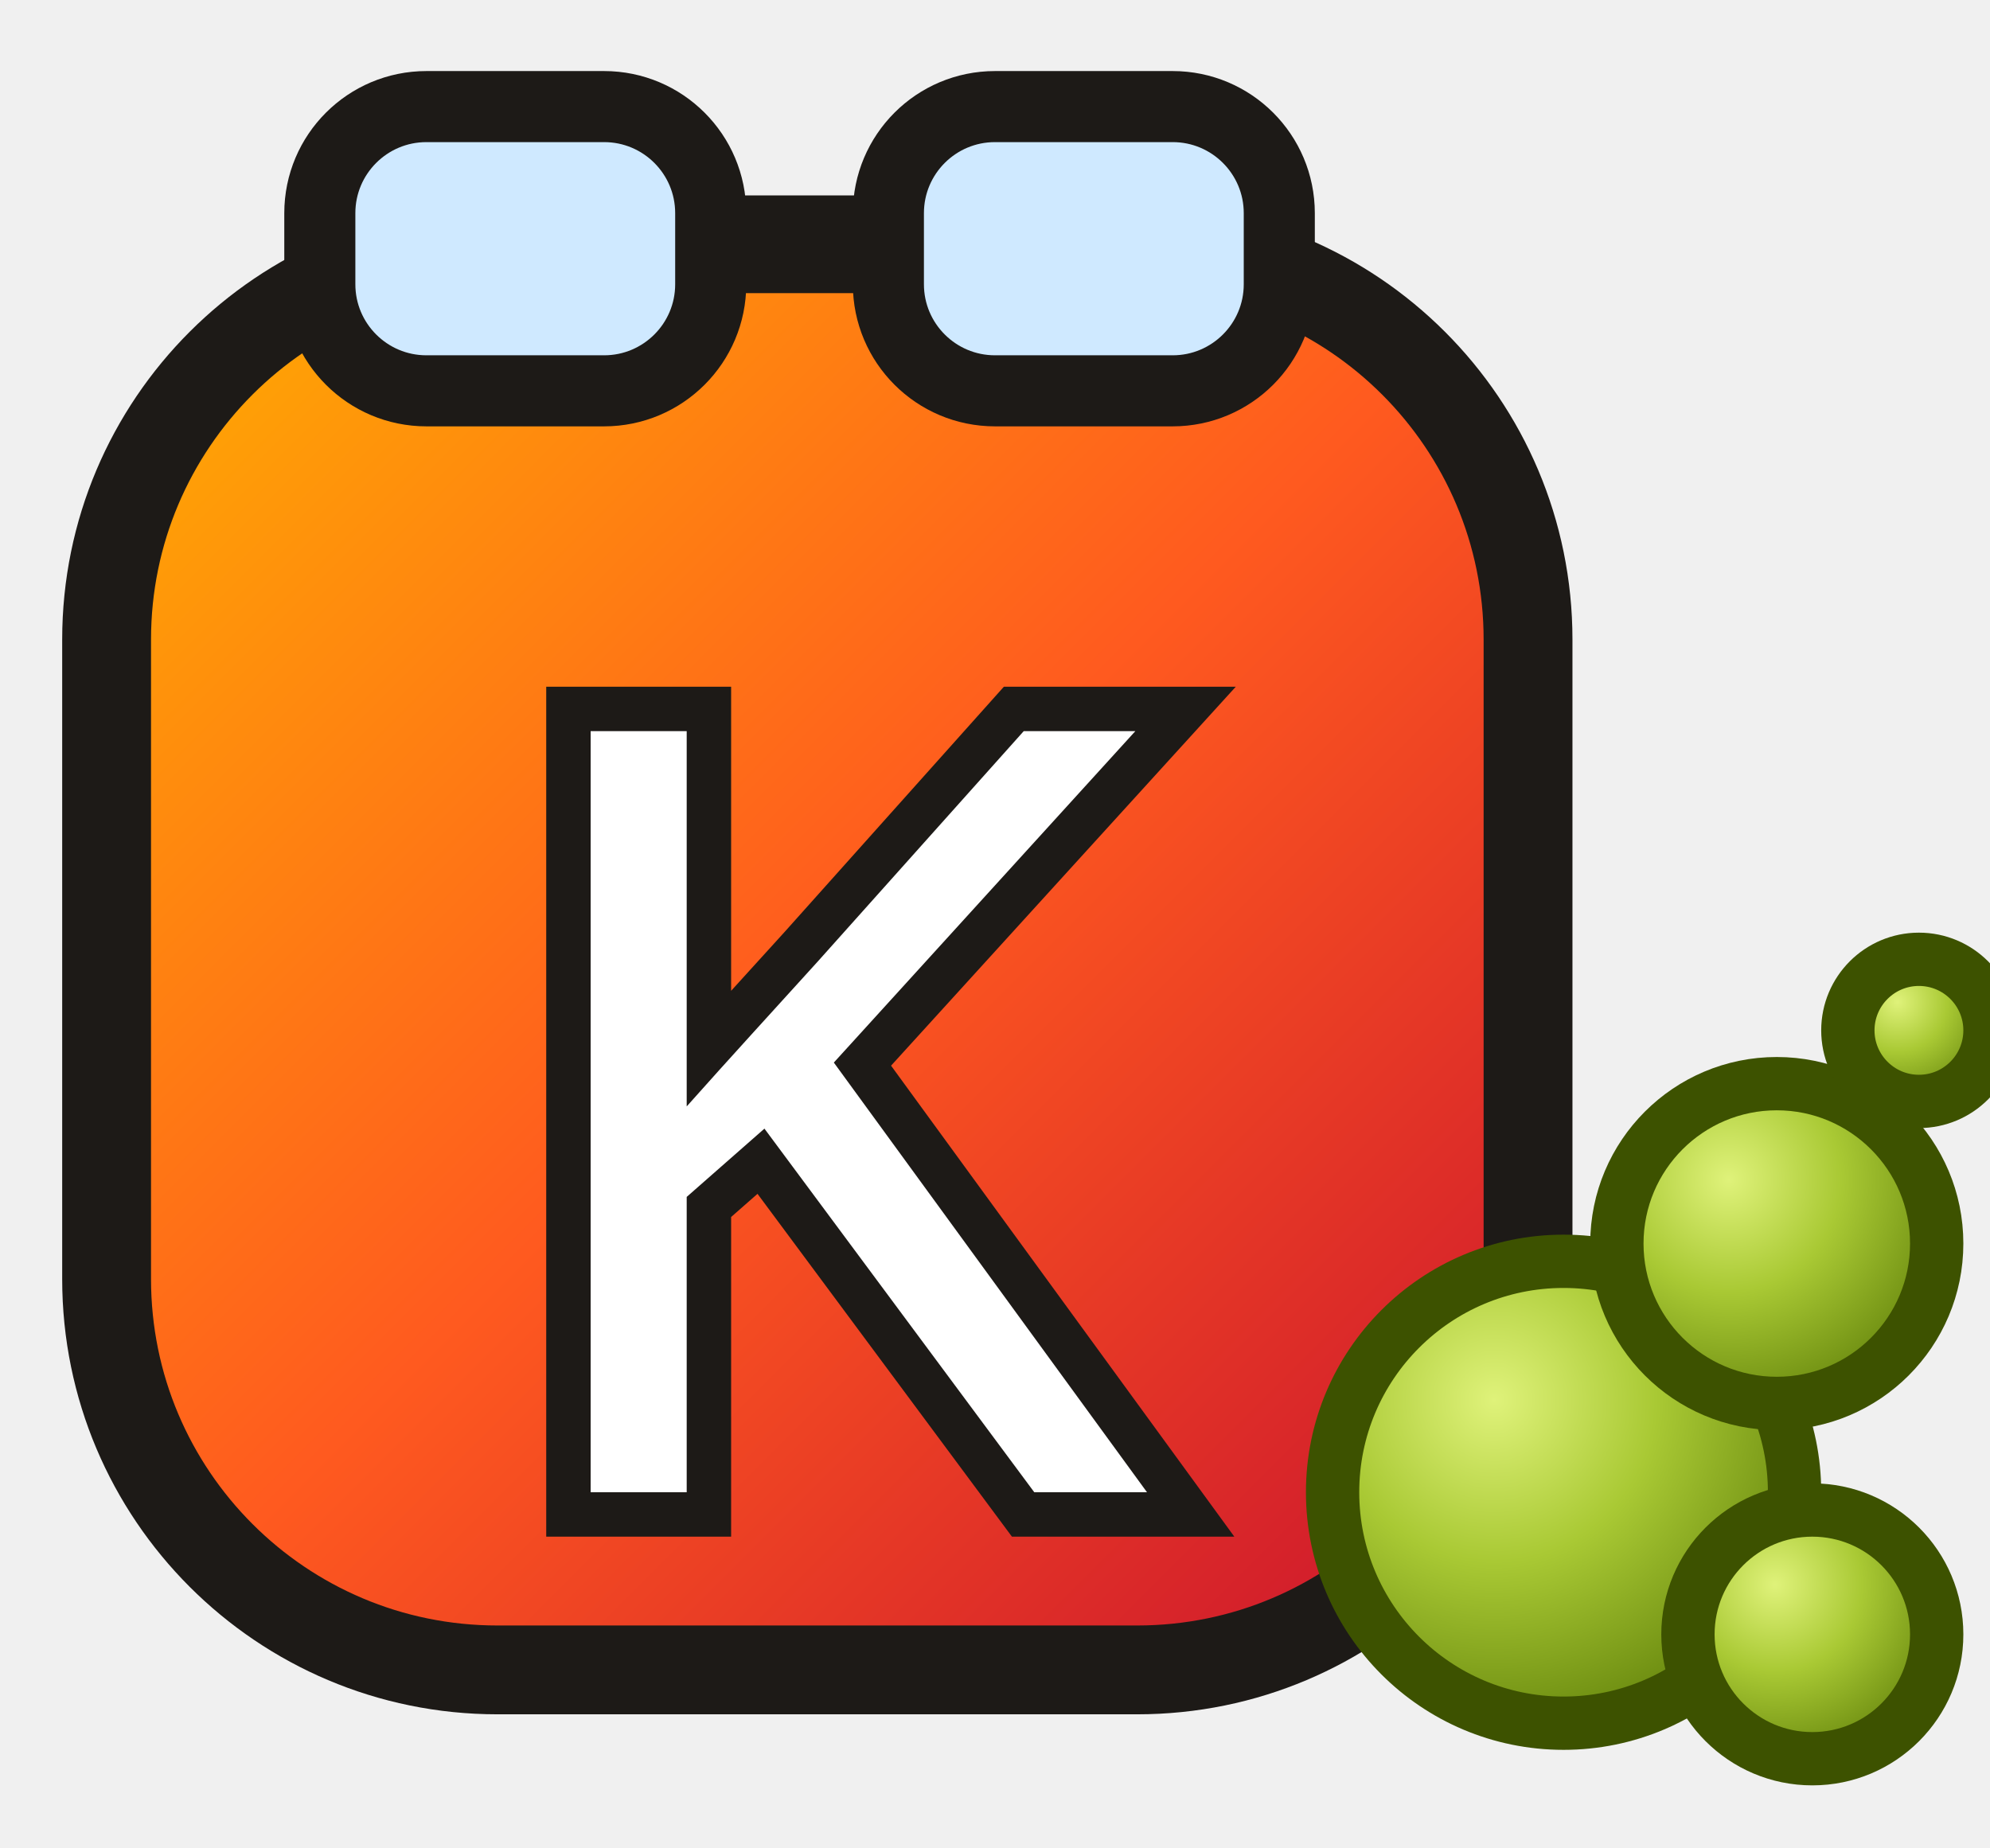
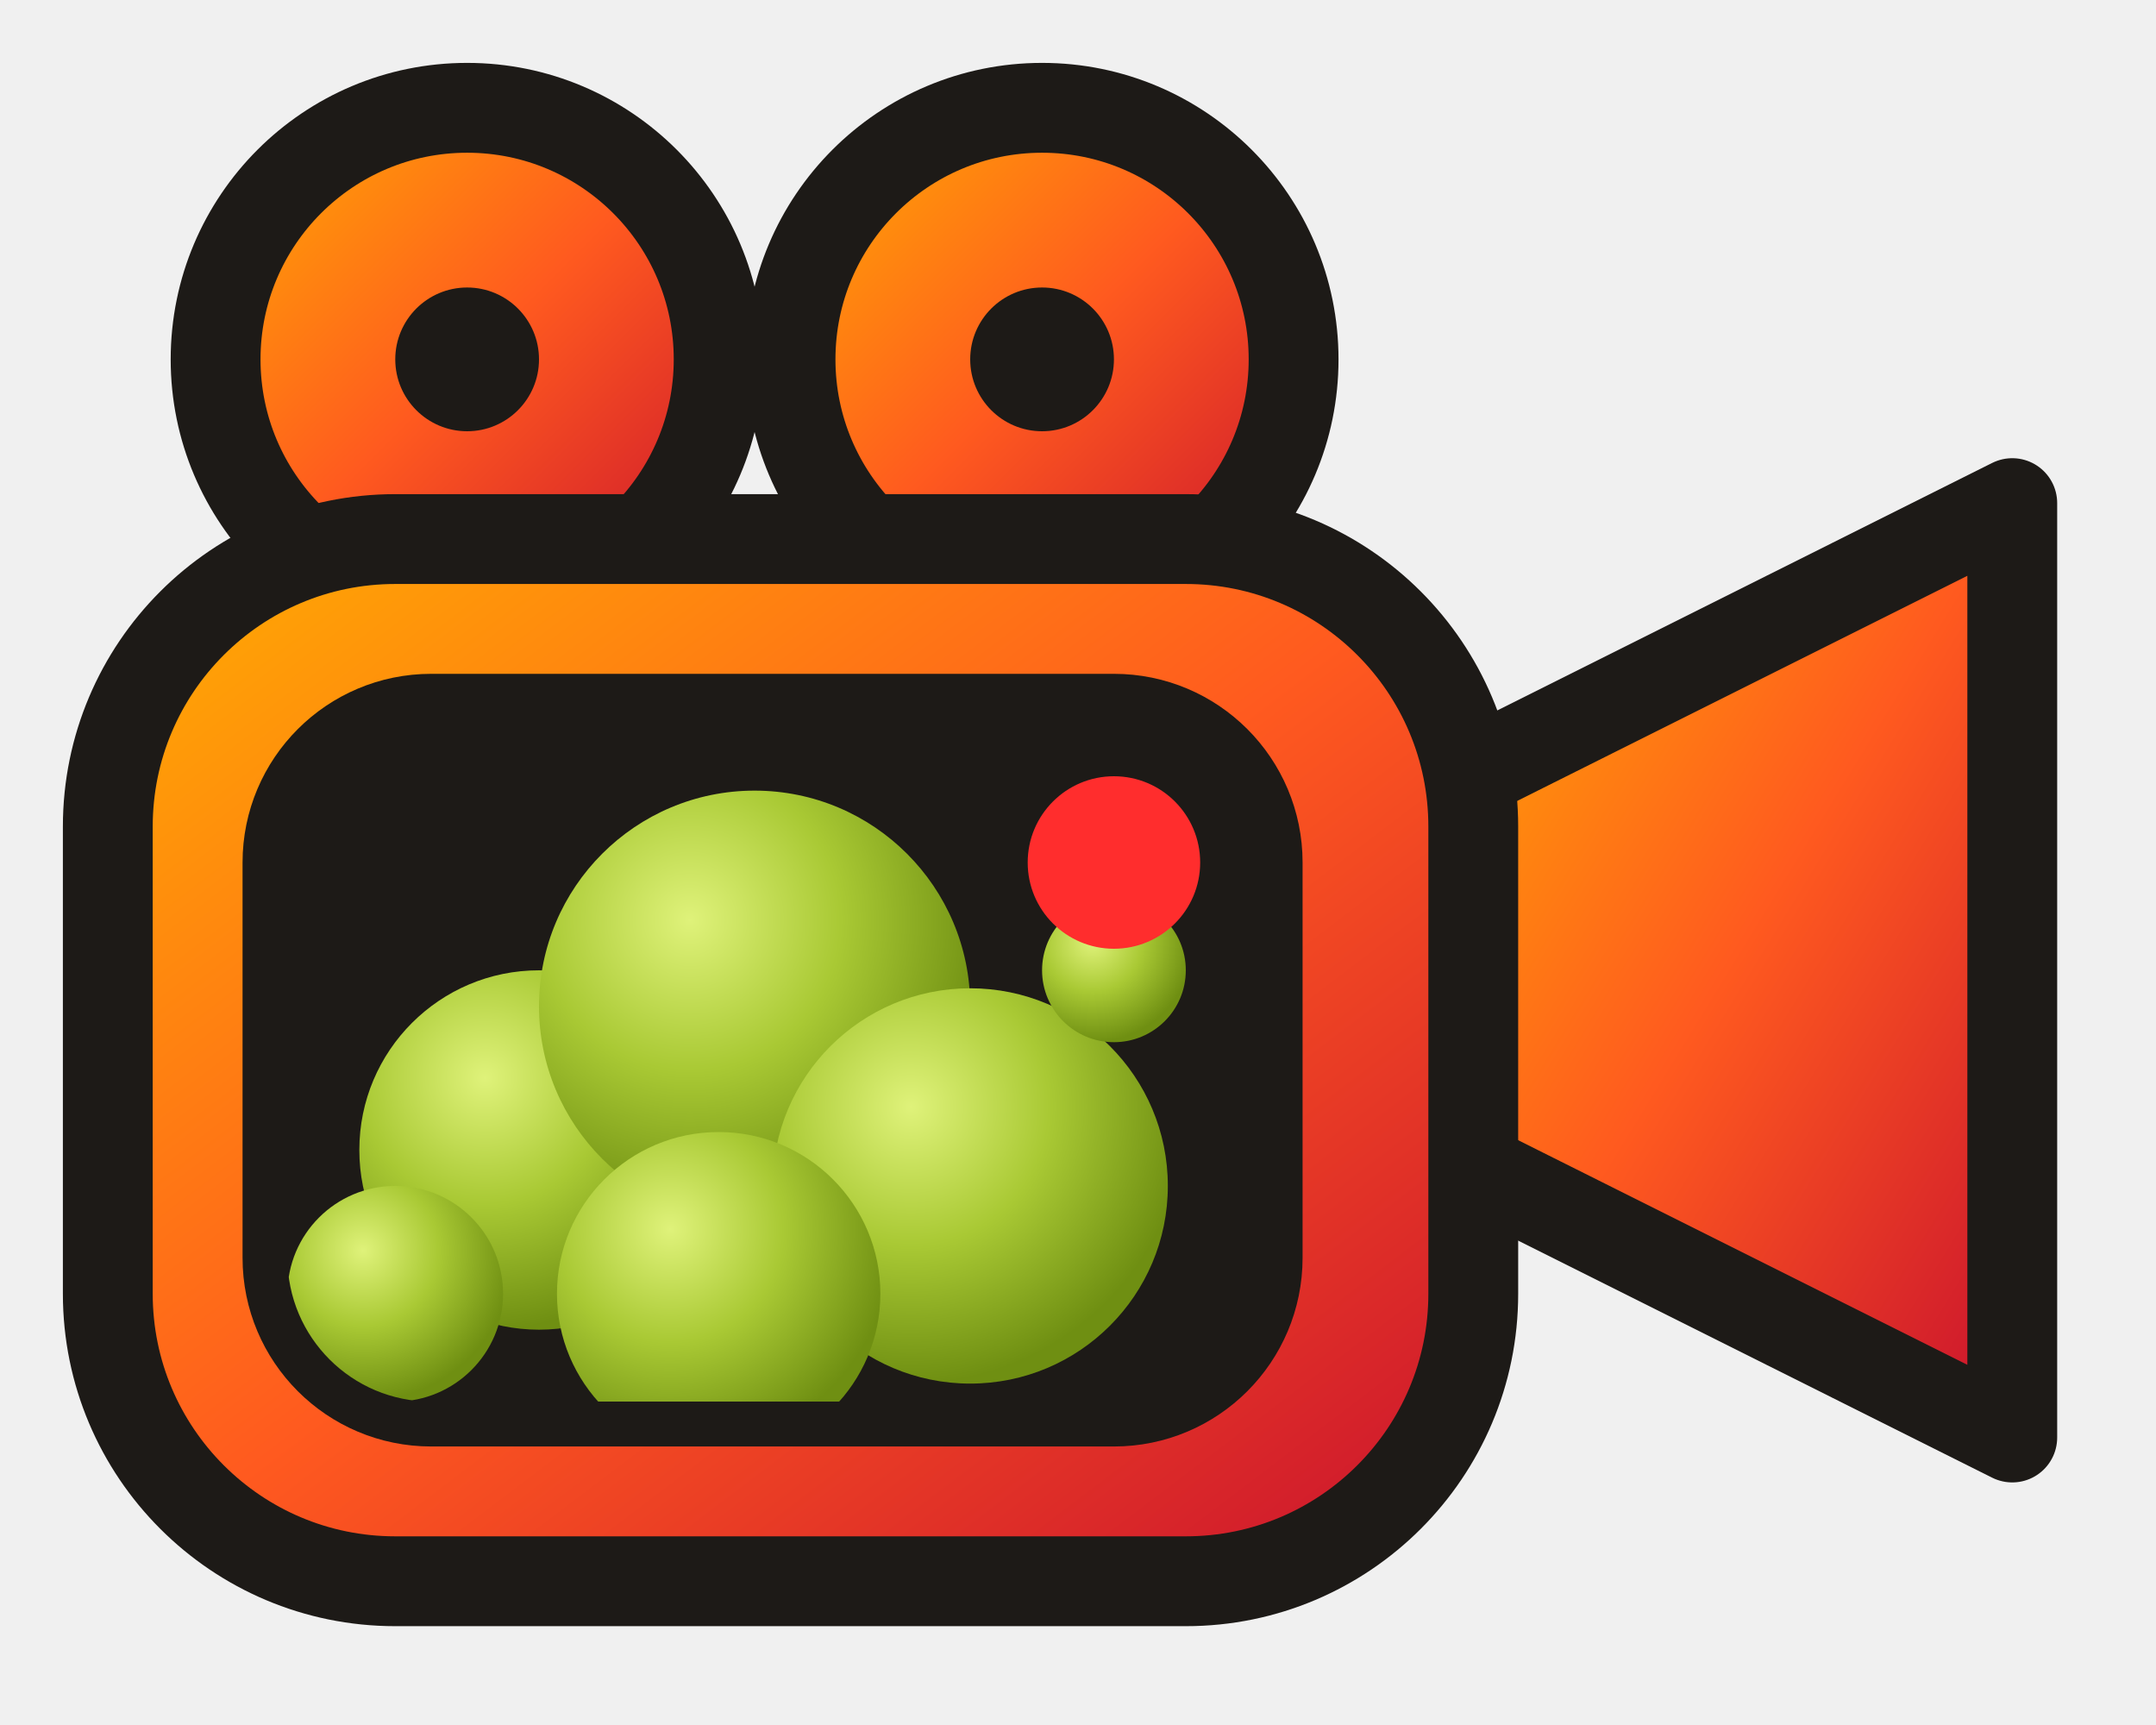
- <svg xmlns="http://www.w3.org/2000/svg" viewBox="0 0 56 52">
+ <svg xmlns="http://www.w3.org/2000/svg" viewBox="0 0 60 48">
  <defs>
    <linearGradient id="f" x1="0" y1="0" x2="1" y2="1">
      <stop offset="0" stop-color="#ffb000" />
      <stop offset=".5" stop-color="#ff5a1f" />
      <stop offset="1" stop-color="#c8102e" />
    </linearGradient>
    <radialGradient id="g" cx="35%" cy="30%" r="70%">
      <stop offset="0" stop-color="#dff27a" />
      <stop offset=".5" stop-color="#a9c934" />
      <stop offset="1" stop-color="#6f8f12" />
    </radialGradient>
+     <clipPath id="s">
+       <rect x="8" y="20" width="27" height="19" rx="4" />
+     </clipPath>
  </defs>
-   <rect x="3" y="7" width="40" height="40" rx="11" fill="url(#f)" stroke="#1d1a17" stroke-width="2.5" />
-   <g stroke="#1d1a17" stroke-width="2">
-     <rect x="9" y="3" width="11" height="8" rx="3" fill="#cfe9ff" />
-     <rect x="25" y="3" width="11" height="8" rx="3" fill="#cfe9ff" />
-     <path d="M20 6.5h5" fill="none" />
+   <g stroke="#1d1a17" stroke-width="2.5" stroke-linejoin="round">
+     <circle cx="13" cy="10" r="7" fill="url(#f)" />
+     <circle cx="29" cy="10" r="7" fill="url(#f)" />
+     <path d="M40 22 L56 14 V40 L40 32 Z" fill="url(#f)" />
+     <rect x="3" y="15" width="38" height="29" rx="8" fill="url(#f)" />
+     <rect x="8" y="20" width="27" height="19" rx="4" fill="#1d1a17" />
  </g>
-   <text x="23" y="42" text-anchor="middle" font-family="Impact, 'Arial Black', sans-serif" font-size="30" fill="#fff" stroke="#1d1a17" stroke-width="2.5" paint-order="stroke">K</text>
-   <g fill="url(#g)" stroke="#3d5200" stroke-width="1.5">
-     <circle cx="44" cy="42" r="6.5" />
-     <circle cx="50" cy="35" r="4.5" />
-     <circle cx="51" cy="46" r="3.5" />
-     <circle cx="54" cy="29" r="2" />
+   <circle cx="13" cy="10" r="2" fill="#1d1a17" />
+   <circle cx="29" cy="10" r="2" fill="#1d1a17" />
+   <g clip-path="url(#s)" fill="url(#g)">
+     <circle cx="15" cy="32" r="5" />
+     <circle cx="21" cy="28" r="6" />
+     <circle cx="27" cy="33" r="5.5" />
+     <circle cx="20" cy="36" r="4.5" />
+     <circle cx="11" cy="36" r="3" />
+     <circle cx="31" cy="27" r="2" />
  </g>
+   <circle cx="31" cy="24" r="2.4" fill="#ff2d2d" />
</svg>
